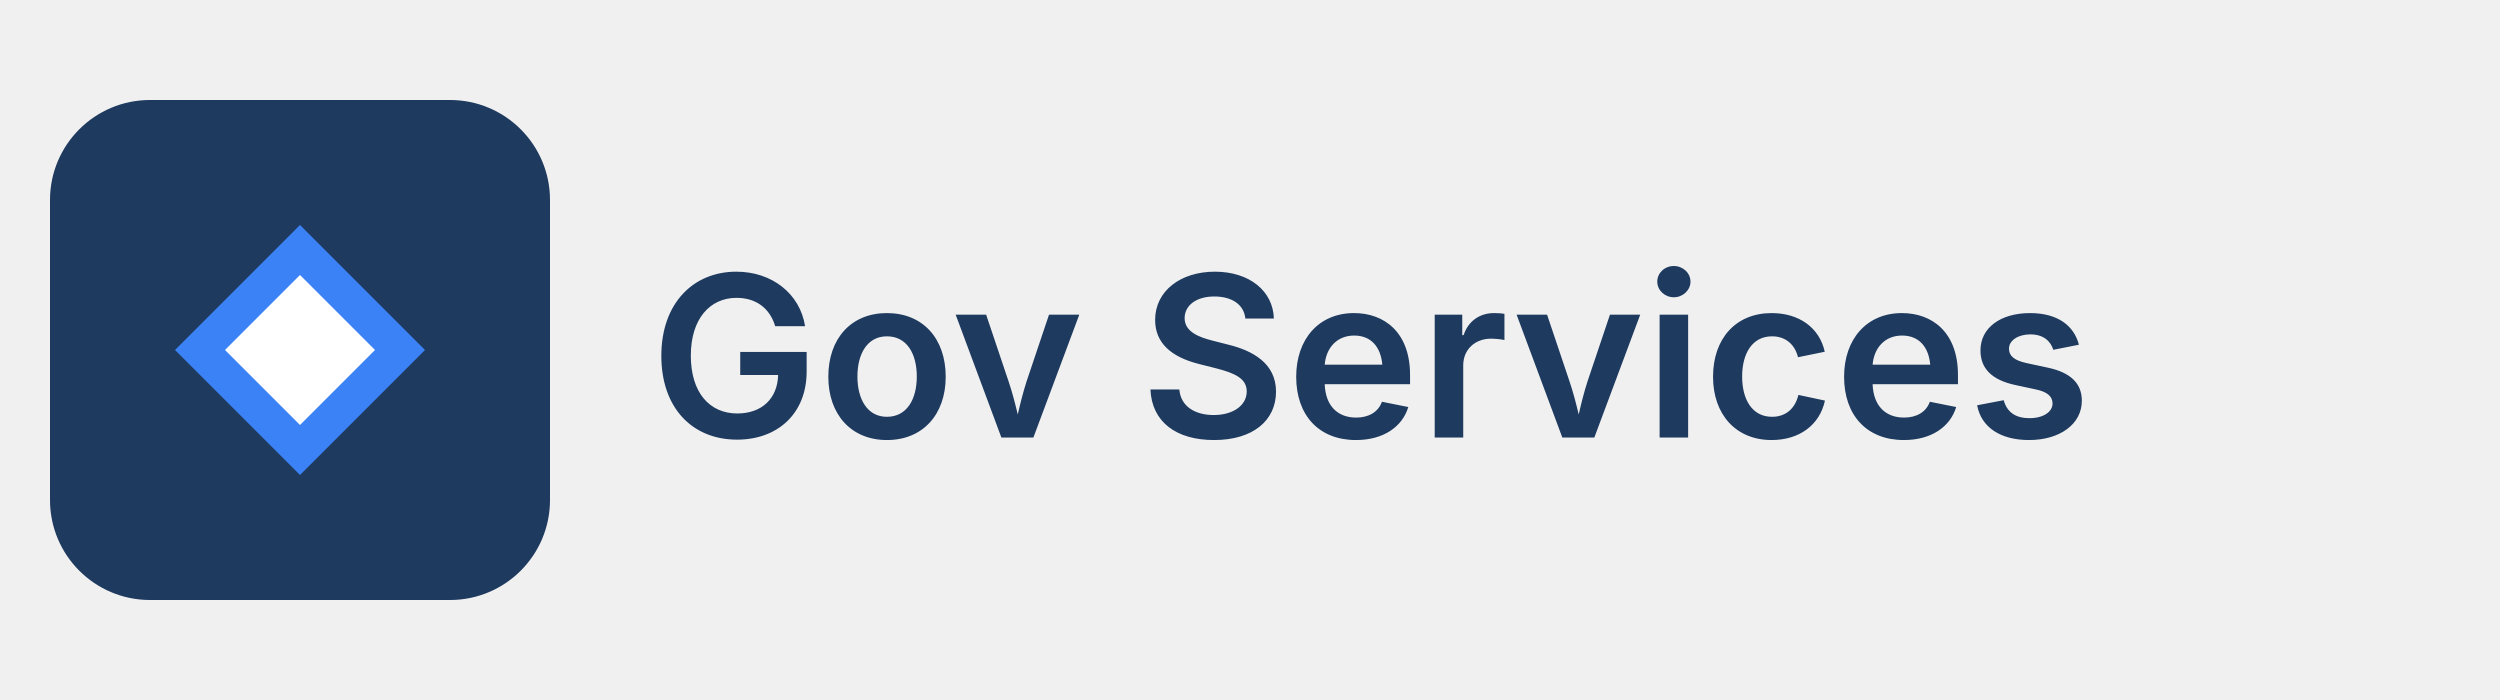
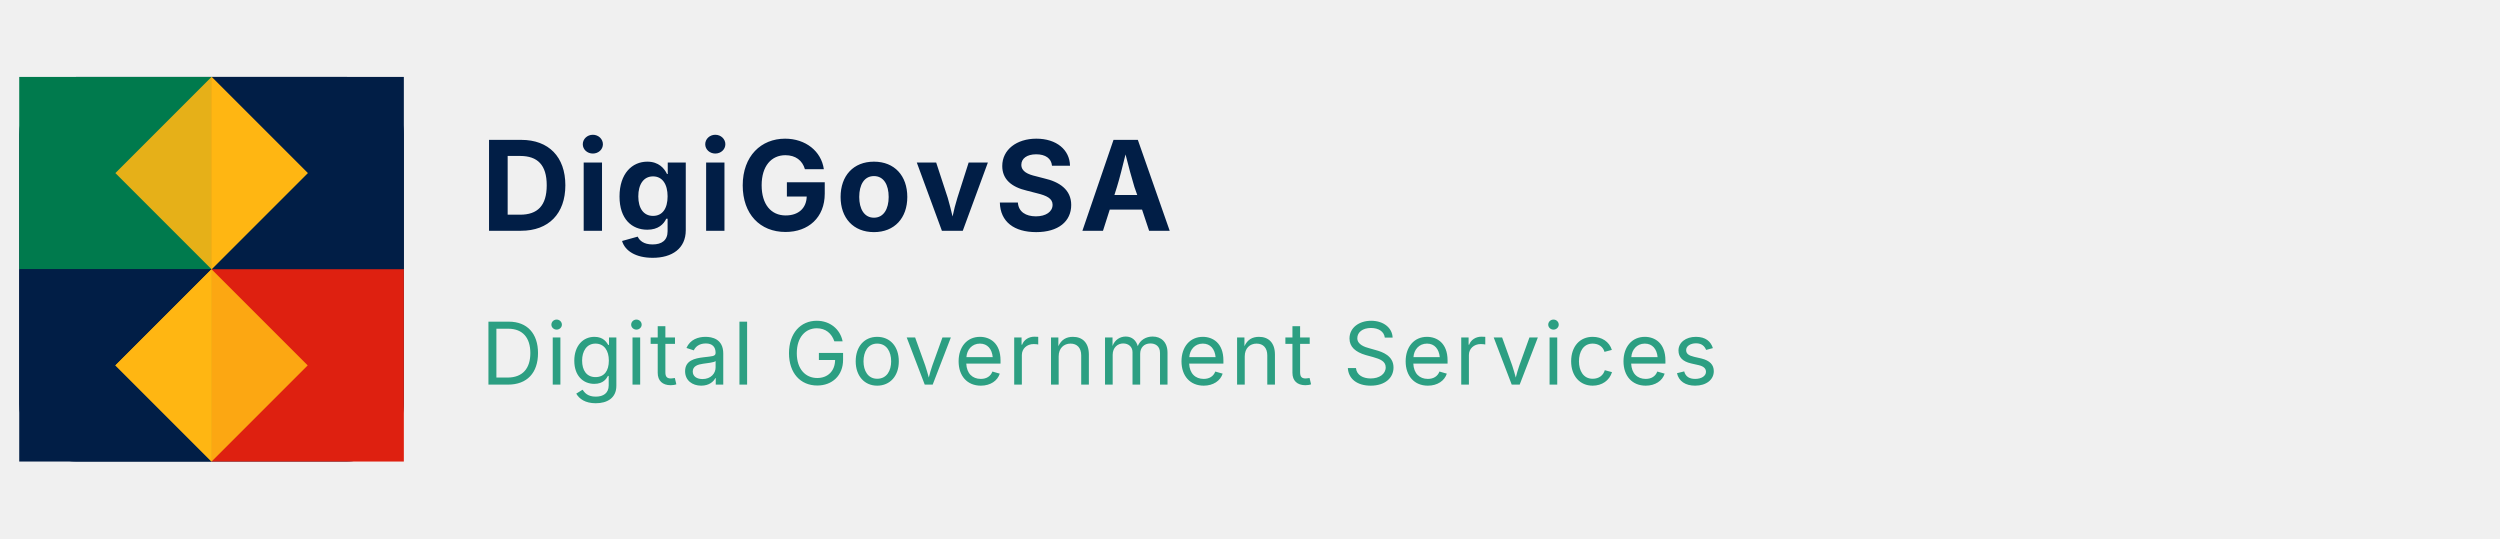
- <svg xmlns="http://www.w3.org/2000/svg" viewBox="0 0 200 56" fill="none">
-   <rect x="4" y="8" width="40" height="40" rx="8" fill="#1e3a5f" />
-   <path d="M24 18L14 28L24 38L34 28L24 18Z" fill="#3b82f6" />
-   <path d="M24 22L18 28L24 34L30 28L24 22Z" fill="white" />
-   <text x="52" y="35" font-family="system-ui, -apple-system, sans-serif" font-size="18" font-weight="600" fill="#1e3a5f">Gov Services</text>
+ <svg xmlns="http://www.w3.org/2000/svg" viewBox="0 0 260 56" fill="none">
+   <rect x="2" y="8" width="40" height="40" rx="6" fill="#011E46" />
+   <rect x="2" y="8" width="20" height="20" rx="0" fill="#007A4D" />
+   <rect x="22" y="8" width="20" height="20" rx="0" fill="#011E46" />
+   <rect x="2" y="28" width="20" height="20" rx="0" fill="#011E46" />
+   <rect x="22" y="28" width="20" height="20" rx="0" fill="#DE2010" />
+   <path d="M22 28L12 38L22 48V28Z" fill="#FFB612" />
+   <path d="M22 28L32 18L22 8V28Z" fill="#FFB612" />
+   <path d="M22 8L32 18L22 28L12 18L22 8Z" fill="#FFB612" opacity="0.9" />
+   <path d="M12 38L22 28L32 38L22 48L12 38Z" fill="#FFB612" opacity="0.9" />
+   <text x="50" y="24" font-family="system-ui, -apple-system, sans-serif" font-size="13" font-weight="700" fill="#011E46" letter-spacing="0.5">DigiGovSA</text>
+   <text x="50" y="40" font-family="system-ui, -apple-system, sans-serif" font-size="9" font-weight="400" fill="#2C9F82" letter-spacing="0.3">Digital Government Services</text>
</svg>
